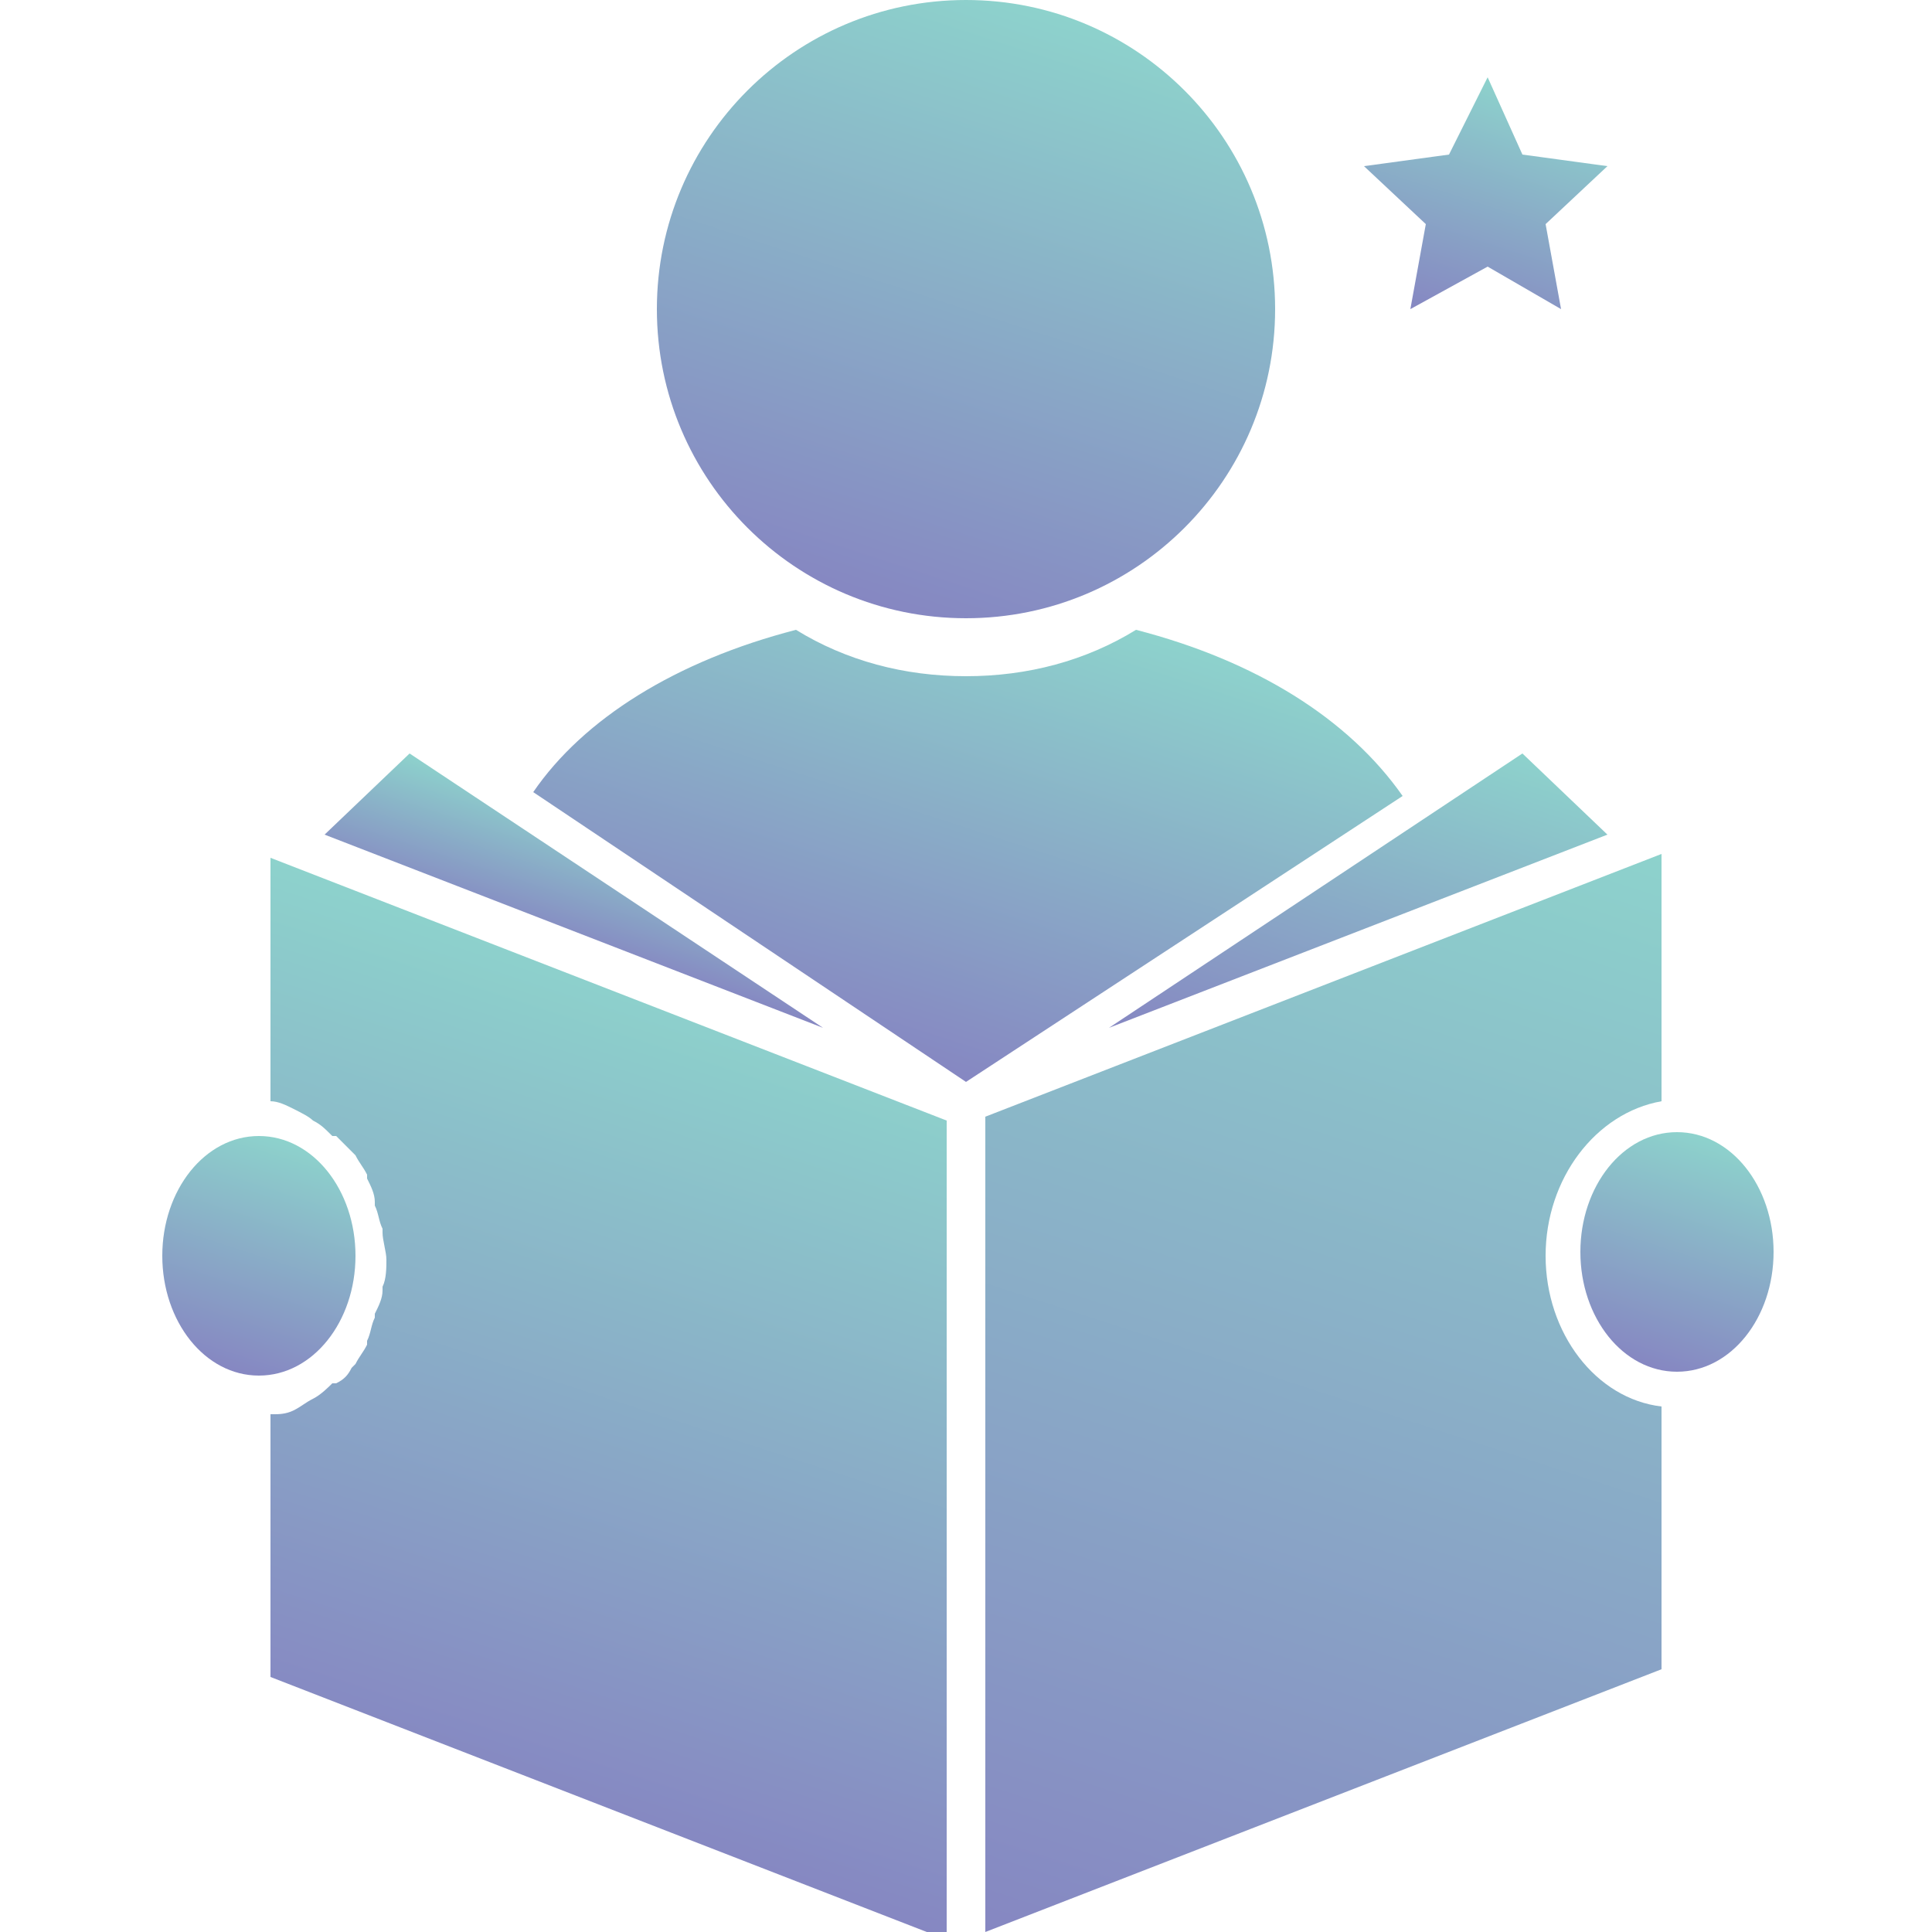
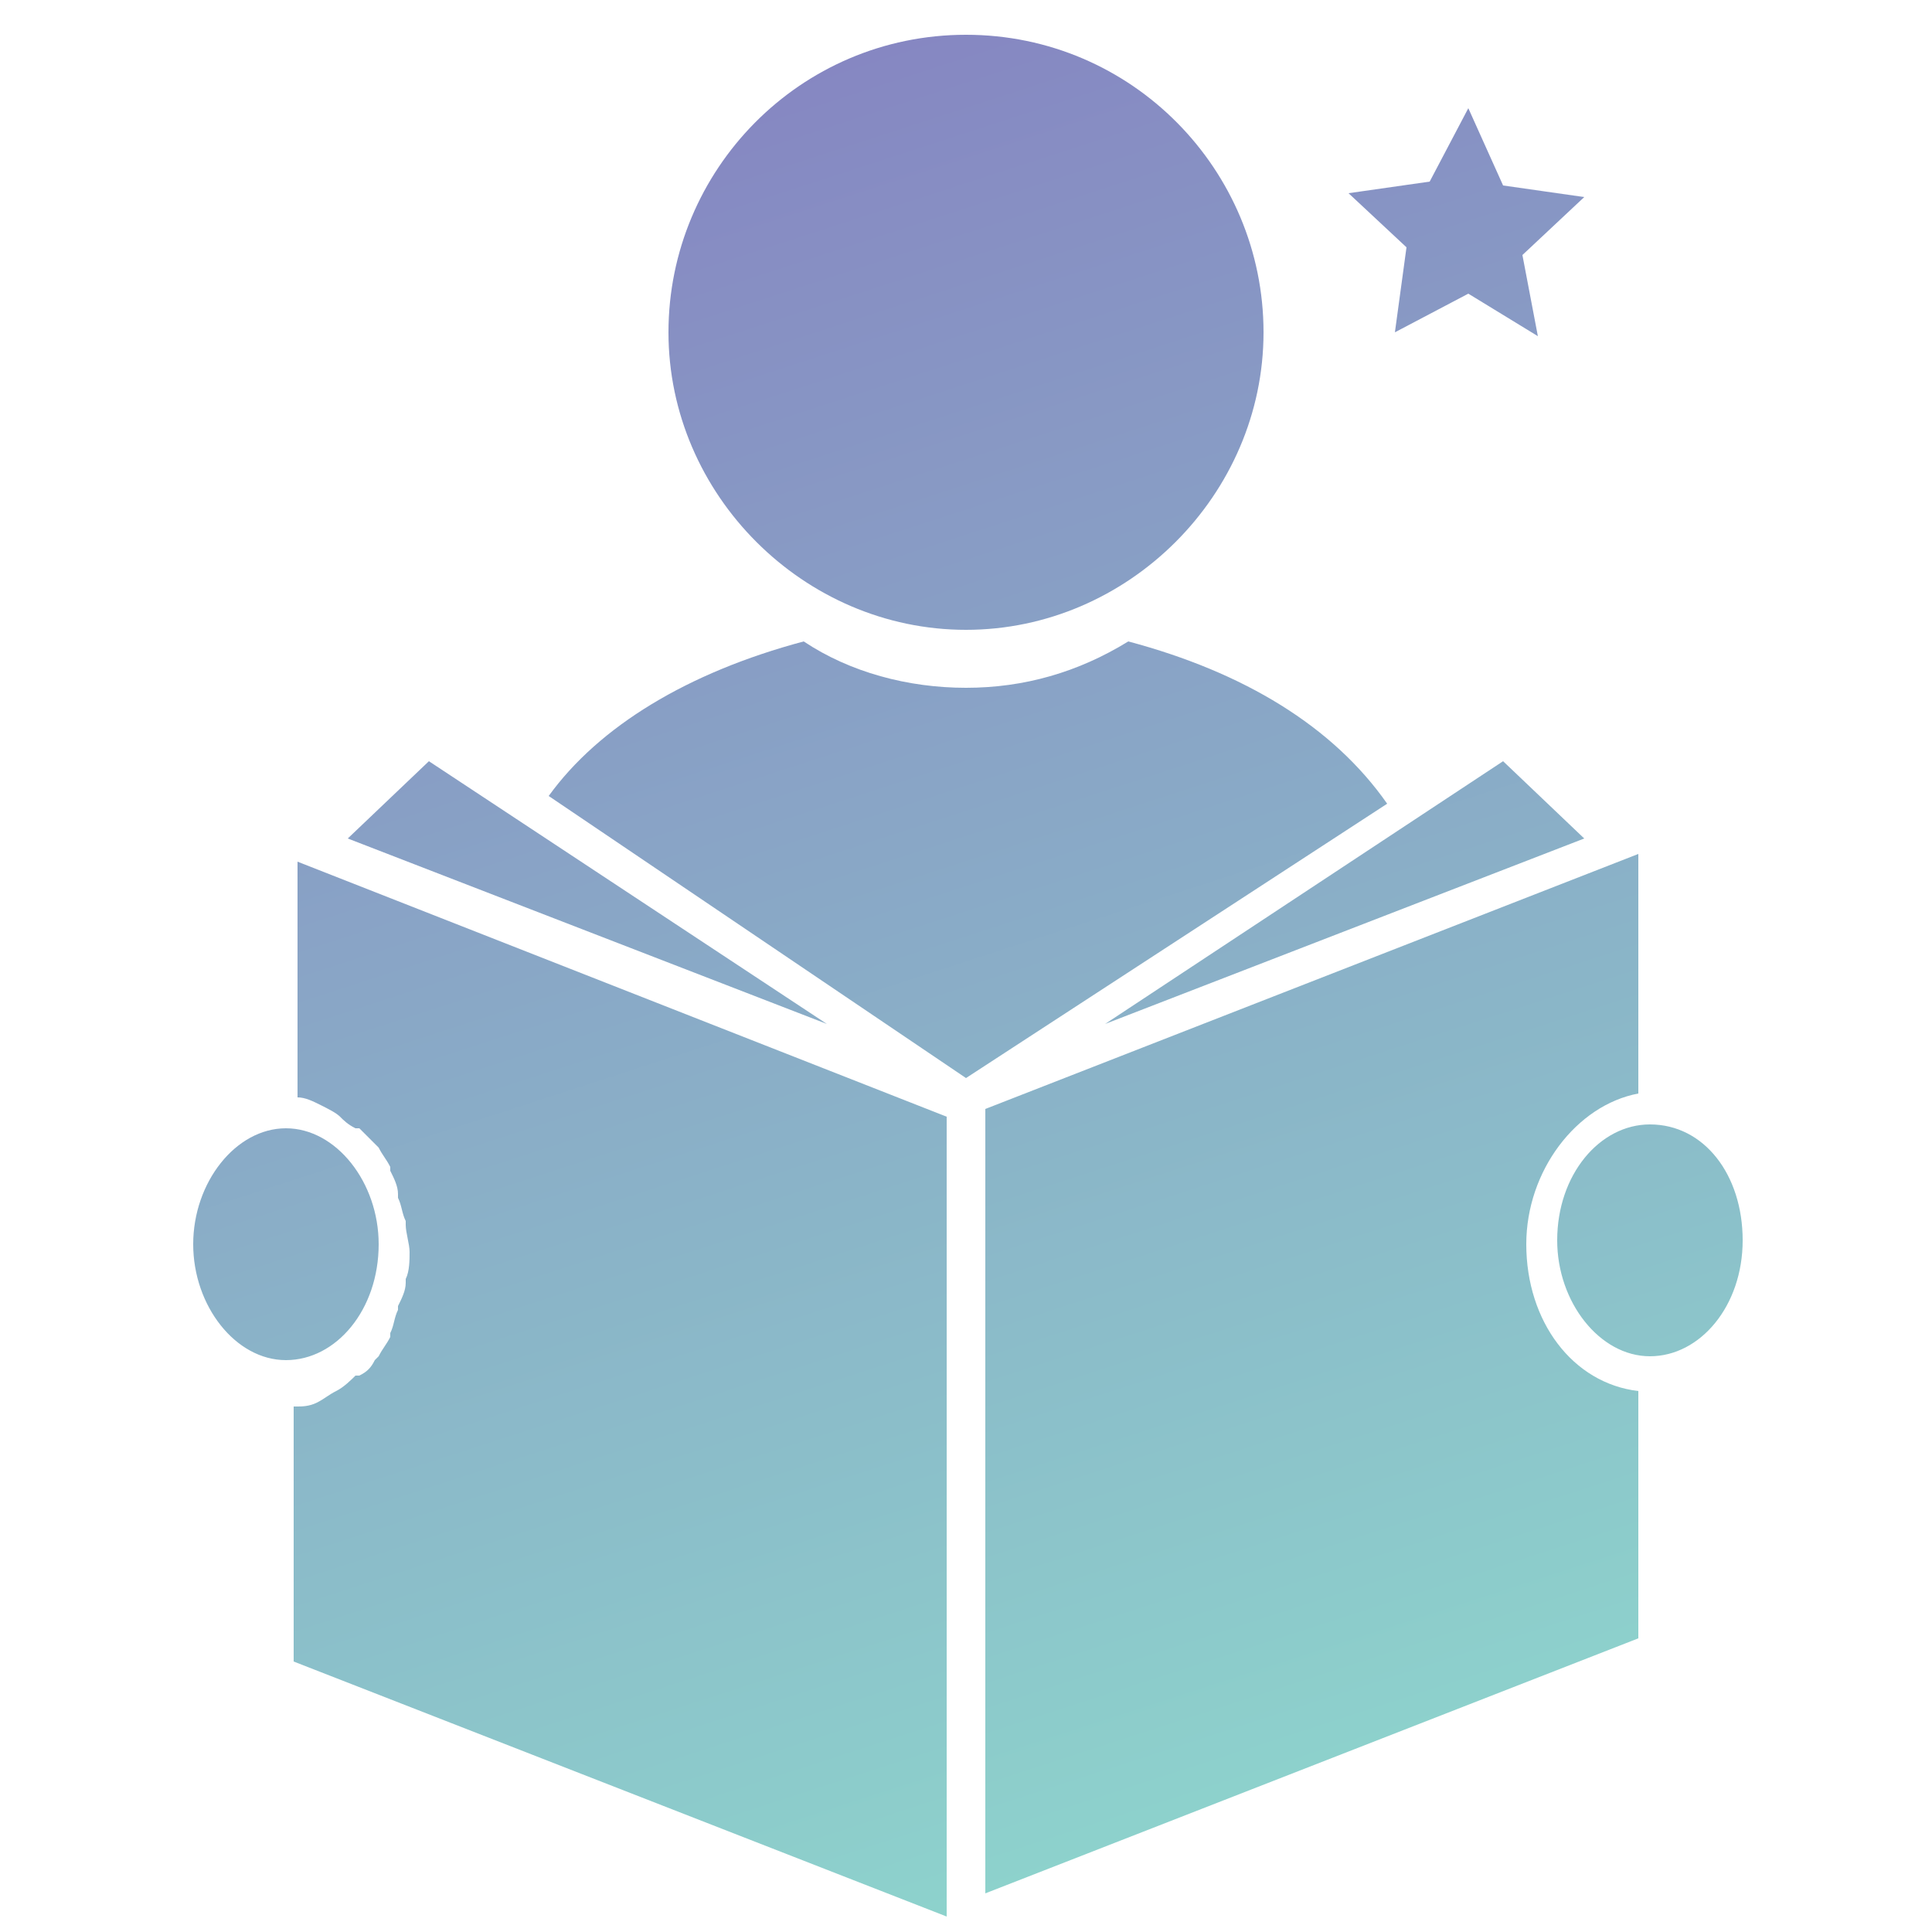
<svg xmlns="http://www.w3.org/2000/svg" version="1.1" id="Layer_1" x="0px" y="0px" viewBox="0 0 50 50" style="enable-background:new 0 0 50 50;" xml:space="preserve">
  <style type="text/css">
	.st0{fill:url(#SVGID_1_);}
- 	.st1{fill:url(#SVGID_2_);}
- 	.st2{fill:url(#SVGID_3_);}
- 	.st3{fill:url(#SVGID_4_);}
- 	.st4{fill:url(#SVGID_5_);}
- 	.st5{fill:url(#SVGID_6_);}
- 	.st6{fill:url(#SVGID_7_);}
- 	.st7{fill:url(#SVGID_8_);}
- 	.st8{fill:url(#SVGID_9_);}
</style>
-   <g>
-     <linearGradient id="SVGID_1_" gradientUnits="userSpaceOnUse" x1="22.856" y1="27.303" x2="26.725" y2="15.396">
-       <stop offset="0" style="stop-color:#8687C2" />
-       <stop offset="1" style="stop-color:#8DD2CC" />
-     </linearGradient>
-     <path class="st0" d="M29.4,16.3c-1.3,0.8-2.8,1.2-4.4,1.2s-3.1-0.4-4.4-1.2c-3.1,0.8-5.5,2.3-6.8,4.2L25,28l11.3-7.4   C34.9,18.6,32.5,17.1,29.4,16.3z" />
-     <linearGradient id="SVGID_2_" gradientUnits="userSpaceOnUse" x1="12.471" y1="46.292" x2="19.029" y2="26.108">
-       <stop offset="0" style="stop-color:#8687C2" />
-       <stop offset="1" style="stop-color:#8DD2CC" />
-     </linearGradient>
-     <path class="st1" d="M7,28.5L7,28.5C7.1,28.5,7.1,28.5,7,28.5c0.2,0,0.4,0.1,0.6,0.2l0,0C7.8,28.8,8,28.9,8.1,29l0,0   c0.2,0.1,0.3,0.2,0.5,0.4c0,0,0,0,0.1,0c0.1,0.1,0.3,0.3,0.4,0.4c0,0,0,0,0.1,0.1c0.1,0.2,0.2,0.3,0.3,0.5v0.1   c0.1,0.2,0.2,0.4,0.2,0.6v0.1c0.1,0.2,0.1,0.4,0.2,0.6c0,0,0,0,0,0.1c0,0.2,0.1,0.5,0.1,0.7s0,0.5-0.1,0.7c0,0,0,0,0,0.1   c0,0.2-0.1,0.4-0.2,0.6v0.1c-0.1,0.2-0.1,0.4-0.2,0.6v0.1c-0.1,0.2-0.2,0.3-0.3,0.5c0,0,0,0-0.1,0.1c-0.1,0.2-0.2,0.3-0.4,0.4   c0,0,0,0-0.1,0c-0.1,0.1-0.3,0.3-0.5,0.4l0,0c-0.2,0.1-0.3,0.2-0.5,0.3l0,0c-0.2,0.1-0.4,0.1-0.5,0.1c0,0,0,0-0.1,0v6.8l17.5,6.8   V29L7,22.2V28.5z" />
-     <linearGradient id="SVGID_3_" gradientUnits="userSpaceOnUse" x1="5.758" y1="35.401" x2="7.643" y2="29.599">
-       <stop offset="0" style="stop-color:#8687C2" />
-       <stop offset="1" style="stop-color:#8DD2CC" />
-     </linearGradient>
-     <path class="st2" d="M9.2,32.5c0-1.7-1.1-3.1-2.5-3.1s-2.5,1.4-2.5,3.1s1.1,3.1,2.5,3.1S9.2,34.2,9.2,32.5z" />
-     <linearGradient id="SVGID_4_" gradientUnits="userSpaceOnUse" x1="14.731" y1="24.466" x2="15.796" y2="21.188">
-       <stop offset="0" style="stop-color:#8687C2" />
-       <stop offset="1" style="stop-color:#8DD2CC" />
-     </linearGradient>
-     <polygon class="st3" points="10.6,19.5 8.4,21.6 21.3,26.6  " />
-     <linearGradient id="SVGID_5_" gradientUnits="userSpaceOnUse" x1="42.458" y1="35.301" x2="44.342" y2="29.499">
-       <stop offset="0" style="stop-color:#8687C2" />
-       <stop offset="1" style="stop-color:#8DD2CC" />
-     </linearGradient>
-     <path class="st4" d="M43.4,29.3c-1.4,0-2.5,1.4-2.5,3.1s1.1,3.1,2.5,3.1s2.5-1.4,2.5-3.1C45.9,30.7,44.8,29.3,43.4,29.3z" />
-     <linearGradient id="SVGID_6_" gradientUnits="userSpaceOnUse" x1="29.315" y1="51.239" x2="39.185" y2="20.861">
-       <stop offset="0" style="stop-color:#8687C2" />
-       <stop offset="1" style="stop-color:#8DD2CC" />
-     </linearGradient>
-     <path class="st5" d="M40,32.5c0-2,1.3-3.7,3-4v-6.4l-17.5,6.8V50L43,43.2v-6.8C41.3,36.2,40,34.5,40,32.5z" />
-     <linearGradient id="SVGID_7_" gradientUnits="userSpaceOnUse" x1="33.799" y1="28.257" x2="36.908" y2="18.69">
-       <stop offset="0" style="stop-color:#8687C2" />
-       <stop offset="1" style="stop-color:#8DD2CC" />
-     </linearGradient>
-     <polygon class="st6" points="28.7,26.6 41.6,21.6 39.4,19.5  " />
-     <linearGradient id="SVGID_8_" gradientUnits="userSpaceOnUse" x1="22.532" y1="15.613" x2="27.476" y2="0.396">
-       <stop offset="0" style="stop-color:#8687C2" />
-       <stop offset="1" style="stop-color:#8DD2CC" />
-     </linearGradient>
-     <ellipse class="st7" cx="25" cy="8" rx="8" ry="8" />
-     <linearGradient id="SVGID_9_" gradientUnits="userSpaceOnUse" x1="37.177" y1="8.22" x2="39.132" y2="2.205">
-       <stop offset="0" style="stop-color:#8687C2" />
-       <stop offset="1" style="stop-color:#8DD2CC" />
-     </linearGradient>
-     <polygon class="st8" points="36.5,8 38.5,6.9 40.4,8 40,5.8 41.6,4.3 39.4,4 38.5,2 37.5,4 35.3,4.3 36.9,5.8  " />
-   </g>
+   <linearGradient id="SVGID_1_" gradientUnits="userSpaceOnUse" x1="17.519" y1="2.941" x2="31.845" y2="47.032">
+     <stop offset="0" style="stop-color:#8687C2" />
+     <stop offset="1" style="stop-color:#8DD2CC" />
+   </linearGradient>
+   <path class="st0" d="M29.2,16.6c-1.3,0.8-2.7,1.2-4.2,1.2s-3-0.4-4.2-1.2c-3,0.8-5.3,2.2-6.6,4L25,27.9l10.9-7.1  C34.5,18.8,32.2,17.4,29.2,16.6z M7.7,28.4L7.7,28.4C7.7,28.4,7.7,28.4,7.7,28.4c0.2,0,0.4,0.1,0.6,0.2l0,0c0.2,0.1,0.4,0.2,0.5,0.3  l0,0C8.9,29,9,29.1,9.2,29.2c0,0,0,0,0.1,0c0.1,0.1,0.3,0.3,0.4,0.4c0,0,0,0,0.1,0.1c0.1,0.2,0.2,0.3,0.3,0.5v0.1  c0.1,0.2,0.2,0.4,0.2,0.6V31c0.1,0.2,0.1,0.4,0.2,0.6c0,0,0,0,0,0.1c0,0.2,0.1,0.5,0.1,0.7s0,0.5-0.1,0.7c0,0,0,0,0,0.1  c0,0.2-0.1,0.4-0.2,0.6v0.1c-0.1,0.2-0.1,0.4-0.2,0.6v0.1c-0.1,0.2-0.2,0.3-0.3,0.5c0,0,0,0-0.1,0.1c-0.1,0.2-0.2,0.3-0.4,0.4  c0,0,0,0-0.1,0c-0.1,0.1-0.3,0.3-0.5,0.4l0,0c-0.2,0.1-0.3,0.2-0.5,0.3l0,0c-0.2,0.1-0.4,0.1-0.5,0.1c0,0,0,0-0.1,0v6.6l16.9,6.6  V28.9L7.7,22.3V28.4z M9.8,32.2c0-1.6-1.1-3-2.4-3S5,30.6,5,32.2s1.1,3,2.4,3S9.8,33.9,9.8,32.2z M11.1,19.7l-2.1,2l12.4,4.8  L11.1,19.7z M42.7,29.1c-1.3,0-2.4,1.3-2.4,3c0,1.6,1.1,3,2.4,3s2.4-1.3,2.4-3S44.1,29.1,42.7,29.1z M39.5,32.2  c0-1.9,1.3-3.6,2.9-3.9v-6.2l-16.9,6.6v20.3l16.9-6.6V36C40.7,35.8,39.5,34.2,39.5,32.2z M28.6,26.5L41,21.7l-2.1-2L28.6,26.5z   M25,0.9c4.3,0,7.7,3.5,7.7,7.7s-3.5,7.7-7.7,7.7s-7.7-3.5-7.7-7.7S20.7,0.9,25,0.9z M36.1,8.6L38,7.6l1.8,1.1l-0.4-2.1L41,5.1  l-2.1-0.3L38,2.8l-1,1.9l-2.1,0.3l1.5,1.4L36.1,8.6z" />
</svg>
